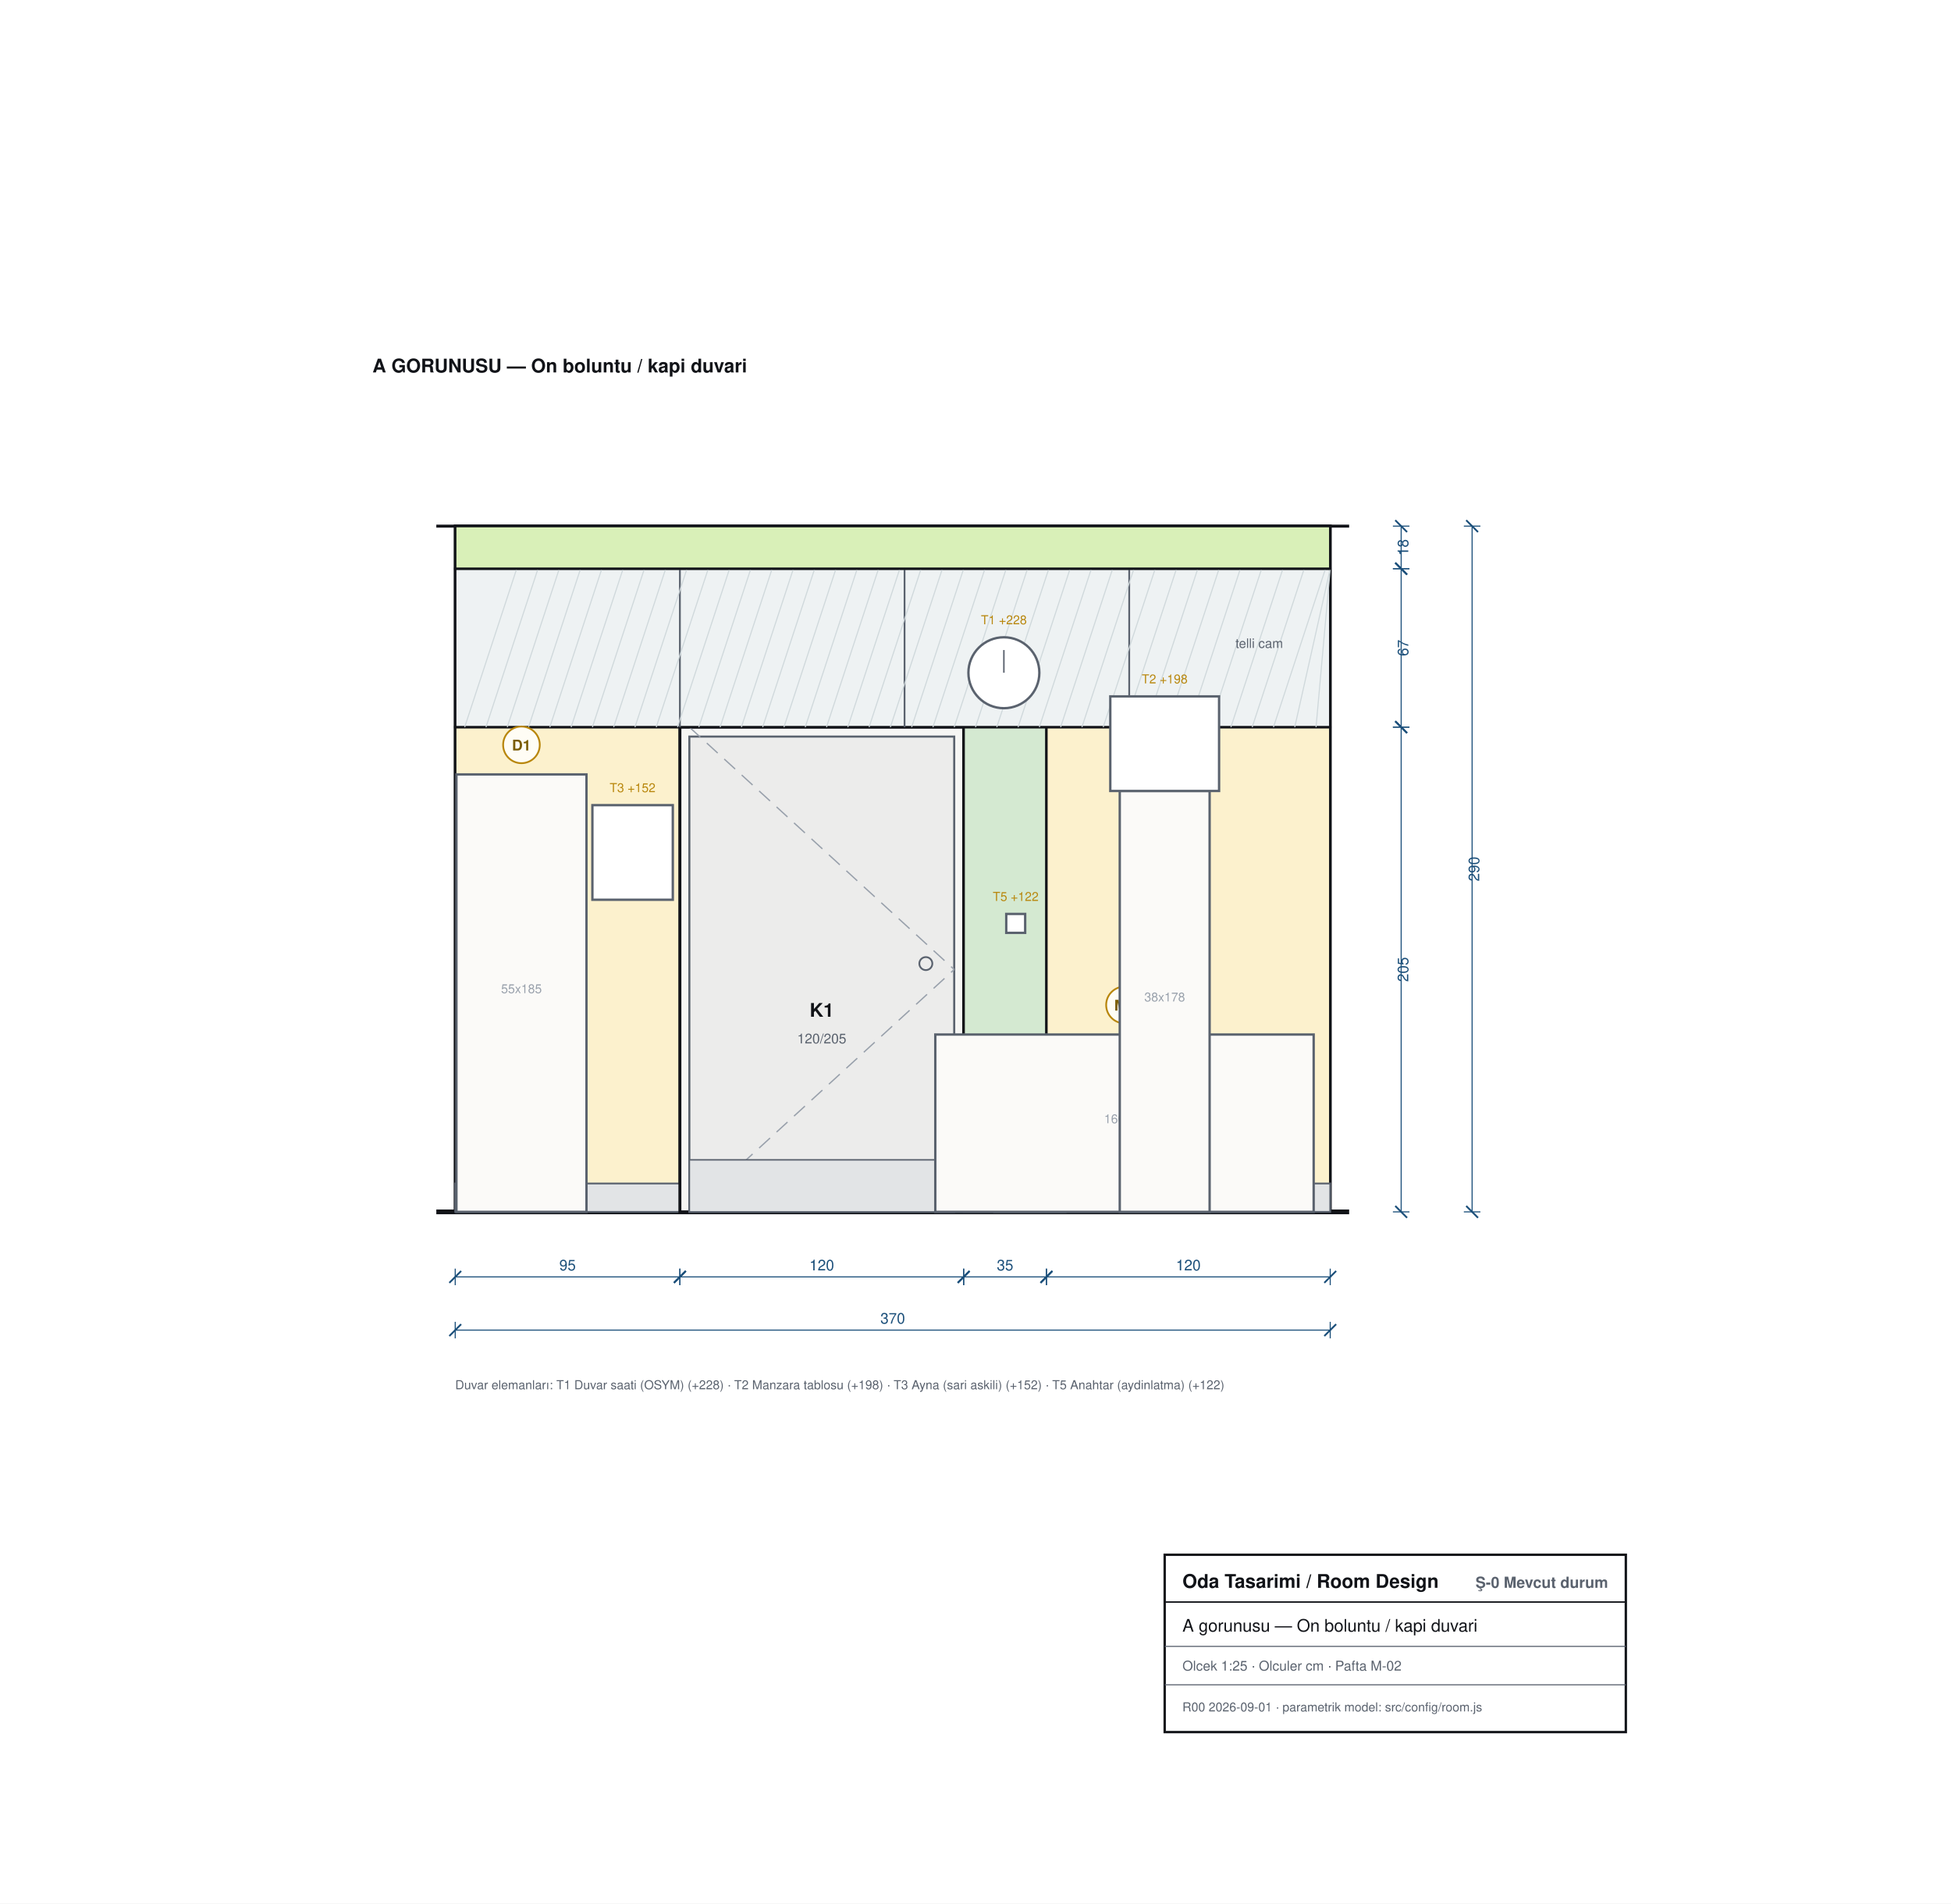
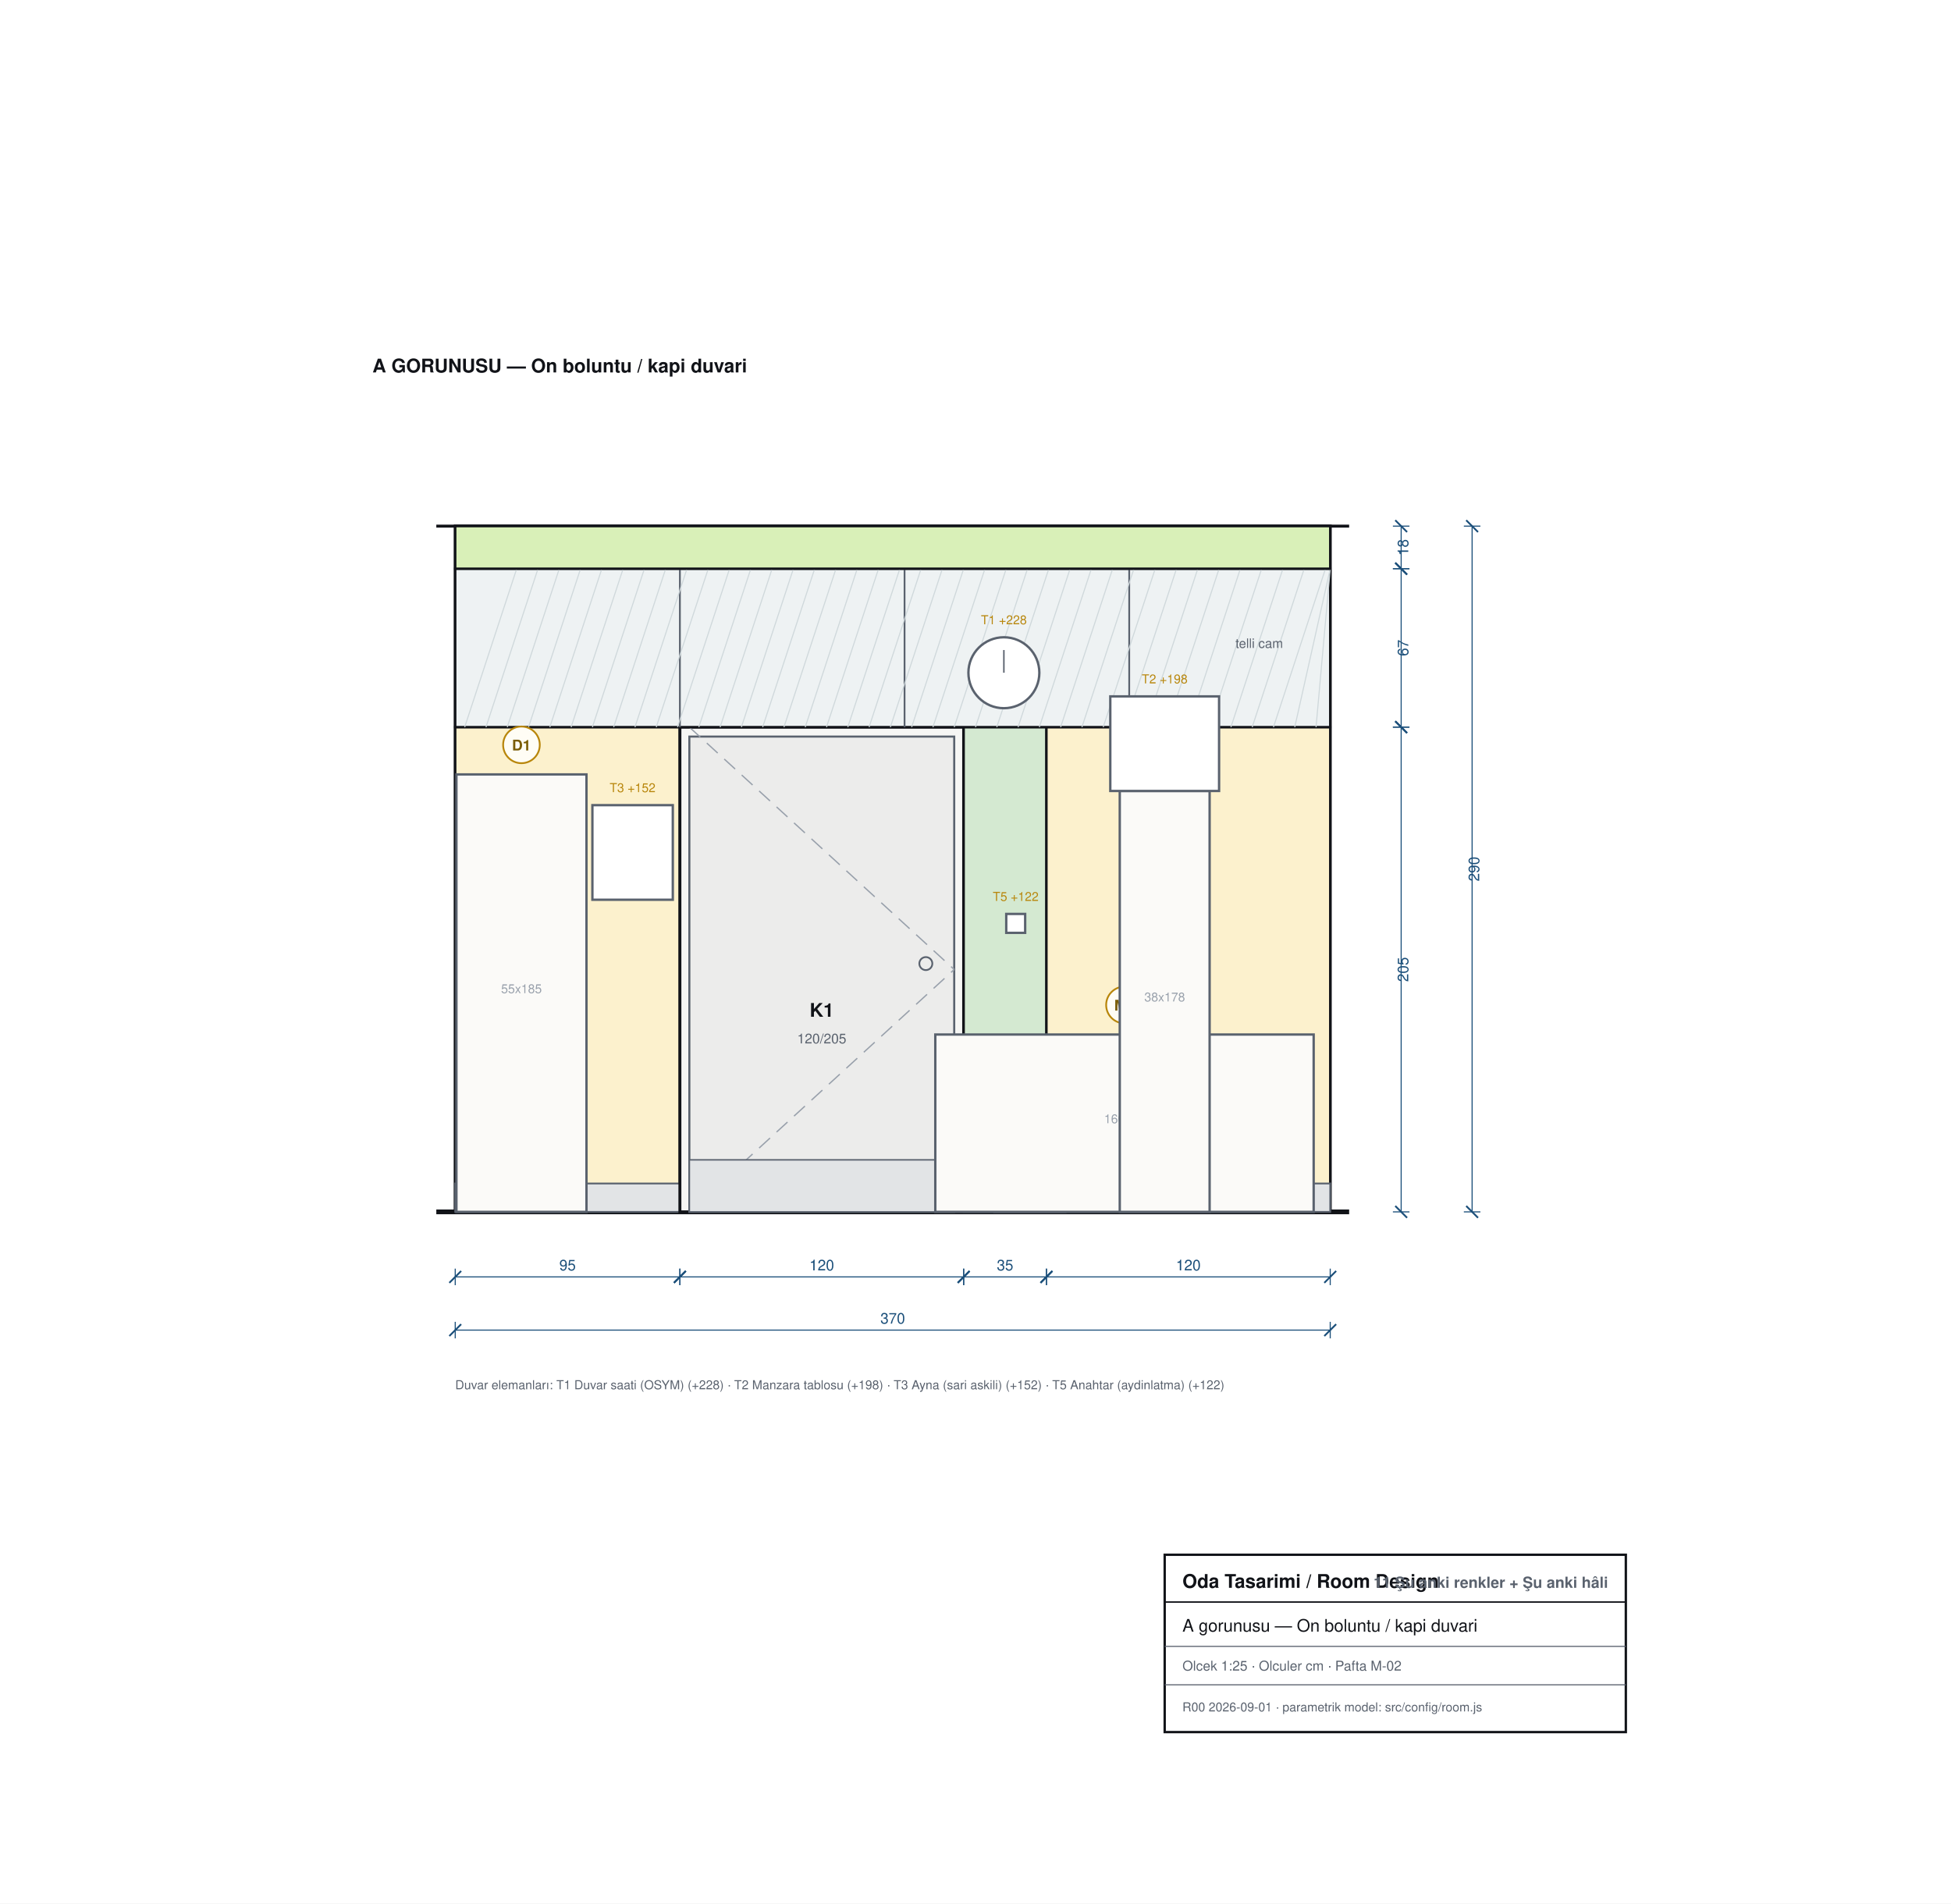
<svg xmlns="http://www.w3.org/2000/svg" width="330mm" height="322mm" viewBox="0 0 330 322" font-family="Helvetica,Arial,sans-serif">
  <rect width="330" height="322" fill="#ffffff" />
  <rect x="77.00" y="89.00" width="148.00" height="116.00" fill="#ffffff" stroke="#111318" stroke-width="0.5" />
  <line x1="73.80" y1="205.00" x2="228.20" y2="205.00" stroke="#111318" stroke-width="0.8" />
  <line x1="73.80" y1="89.00" x2="228.20" y2="89.00" stroke="#111318" stroke-width="0.5" />
  <rect x="77.00" y="123.00" width="38.00" height="82.00" fill="#fcf1cd" stroke="#111318" stroke-width="0.4" />
  <rect x="77.00" y="200.20" width="38.00" height="4.80" fill="#e2e4e6" stroke="#5a626e" stroke-width="0.3" />
  <rect x="115.00" y="123.00" width="48.00" height="82.00" fill="#f6f6f4" stroke="#111318" stroke-width="0.5" />
  <rect x="116.60" y="124.60" width="44.80" height="80.40" fill="#ececeb" stroke="#5a626e" stroke-width="0.35" />
  <line x1="116.60" y1="205.00" x2="161.40" y2="164.00" stroke="#98a0ab" stroke-width="0.22" stroke-dasharray="2.5 1.5" />
  <line x1="116.60" y1="123.00" x2="161.40" y2="164.00" stroke="#98a0ab" stroke-width="0.22" stroke-dasharray="2.5 1.5" />
  <circle cx="156.60" cy="163.00" r="1.10" fill="none" stroke="#5a626e" stroke-width="0.3" />
  <rect x="116.60" y="196.20" width="44.80" height="8.80" fill="#e2e4e6" stroke="#5a626e" stroke-width="0.25" />
  <text x="139.00" y="172.00" font-size="3.2" fill="#111318" text-anchor="middle" font-weight="700">K1</text>
  <text x="139.00" y="176.50" font-size="2.3" fill="#5a626e" text-anchor="middle">120/205</text>
  <rect x="163.00" y="123.00" width="14.00" height="82.00" fill="#d4e9d1" stroke="#111318" stroke-width="0.4" />
  <rect x="163.00" y="200.20" width="14.00" height="4.80" fill="#e2e4e6" stroke="#5a626e" stroke-width="0.3" />
  <rect x="177.00" y="123.00" width="48.00" height="82.00" fill="#fcf1cd" stroke="#111318" stroke-width="0.4" />
  <rect x="177.00" y="200.20" width="48.00" height="4.80" fill="#e2e4e6" stroke="#5a626e" stroke-width="0.3" />
  <rect x="77.00" y="96.20" width="148.00" height="26.80" fill="#eef2f3" stroke="#111318" stroke-width="0.4" />
  <line x1="115.00" y1="96.20" x2="115.00" y2="123.00" stroke="#5a626e" stroke-width="0.3" />
  <line x1="153.00" y1="96.20" x2="153.00" y2="123.00" stroke="#5a626e" stroke-width="0.3" />
  <line x1="191.00" y1="96.20" x2="191.00" y2="123.00" stroke="#5a626e" stroke-width="0.3" />
  <line x1="78.60" y1="123.00" x2="87.40" y2="96.20" stroke="#cfd8db" stroke-width="0.18" />
  <line x1="82.20" y1="123.00" x2="91.00" y2="96.20" stroke="#cfd8db" stroke-width="0.18" />
  <line x1="85.80" y1="123.00" x2="94.60" y2="96.20" stroke="#cfd8db" stroke-width="0.18" />
  <line x1="89.40" y1="123.00" x2="98.20" y2="96.20" stroke="#cfd8db" stroke-width="0.18" />
  <line x1="93.00" y1="123.00" x2="101.80" y2="96.20" stroke="#cfd8db" stroke-width="0.18" />
  <line x1="96.60" y1="123.00" x2="105.40" y2="96.20" stroke="#cfd8db" stroke-width="0.18" />
  <line x1="100.20" y1="123.00" x2="109.00" y2="96.20" stroke="#cfd8db" stroke-width="0.18" />
  <line x1="103.80" y1="123.00" x2="112.60" y2="96.20" stroke="#cfd8db" stroke-width="0.18" />
  <line x1="107.40" y1="123.00" x2="116.20" y2="96.20" stroke="#cfd8db" stroke-width="0.18" />
  <line x1="111.00" y1="123.00" x2="119.80" y2="96.20" stroke="#cfd8db" stroke-width="0.18" />
  <line x1="114.60" y1="123.00" x2="123.40" y2="96.20" stroke="#cfd8db" stroke-width="0.18" />
  <line x1="118.20" y1="123.00" x2="127.00" y2="96.20" stroke="#cfd8db" stroke-width="0.18" />
  <line x1="121.80" y1="123.00" x2="130.60" y2="96.20" stroke="#cfd8db" stroke-width="0.18" />
  <line x1="125.40" y1="123.00" x2="134.20" y2="96.20" stroke="#cfd8db" stroke-width="0.18" />
  <line x1="129.00" y1="123.00" x2="137.80" y2="96.20" stroke="#cfd8db" stroke-width="0.18" />
  <line x1="132.60" y1="123.00" x2="141.40" y2="96.20" stroke="#cfd8db" stroke-width="0.18" />
  <line x1="136.20" y1="123.00" x2="145.00" y2="96.20" stroke="#cfd8db" stroke-width="0.18" />
  <line x1="139.80" y1="123.00" x2="148.60" y2="96.20" stroke="#cfd8db" stroke-width="0.18" />
  <line x1="143.40" y1="123.00" x2="152.20" y2="96.20" stroke="#cfd8db" stroke-width="0.18" />
  <line x1="147.00" y1="123.00" x2="155.80" y2="96.20" stroke="#cfd8db" stroke-width="0.18" />
  <line x1="150.60" y1="123.00" x2="159.40" y2="96.20" stroke="#cfd8db" stroke-width="0.18" />
  <line x1="154.20" y1="123.00" x2="163.00" y2="96.20" stroke="#cfd8db" stroke-width="0.18" />
  <line x1="157.80" y1="123.00" x2="166.60" y2="96.20" stroke="#cfd8db" stroke-width="0.18" />
  <line x1="161.40" y1="123.00" x2="170.20" y2="96.20" stroke="#cfd8db" stroke-width="0.18" />
  <line x1="165.00" y1="123.00" x2="173.80" y2="96.20" stroke="#cfd8db" stroke-width="0.18" />
  <line x1="168.60" y1="123.00" x2="177.40" y2="96.20" stroke="#cfd8db" stroke-width="0.18" />
  <line x1="172.20" y1="123.00" x2="181.00" y2="96.20" stroke="#cfd8db" stroke-width="0.18" />
  <line x1="175.80" y1="123.00" x2="184.60" y2="96.20" stroke="#cfd8db" stroke-width="0.18" />
  <line x1="179.40" y1="123.00" x2="188.20" y2="96.20" stroke="#cfd8db" stroke-width="0.18" />
  <line x1="183.00" y1="123.00" x2="191.80" y2="96.20" stroke="#cfd8db" stroke-width="0.18" />
  <line x1="186.60" y1="123.00" x2="195.40" y2="96.20" stroke="#cfd8db" stroke-width="0.18" />
  <line x1="190.20" y1="123.00" x2="199.00" y2="96.20" stroke="#cfd8db" stroke-width="0.18" />
  <line x1="193.80" y1="123.00" x2="202.60" y2="96.20" stroke="#cfd8db" stroke-width="0.18" />
  <line x1="197.40" y1="123.00" x2="206.20" y2="96.20" stroke="#cfd8db" stroke-width="0.18" />
  <line x1="201.00" y1="123.00" x2="209.80" y2="96.20" stroke="#cfd8db" stroke-width="0.18" />
  <line x1="204.60" y1="123.00" x2="213.40" y2="96.20" stroke="#cfd8db" stroke-width="0.18" />
  <line x1="208.20" y1="123.00" x2="217.00" y2="96.20" stroke="#cfd8db" stroke-width="0.18" />
  <line x1="211.80" y1="123.00" x2="220.60" y2="96.20" stroke="#cfd8db" stroke-width="0.18" />
  <line x1="215.40" y1="123.00" x2="224.20" y2="96.20" stroke="#cfd8db" stroke-width="0.18" />
  <line x1="219.00" y1="123.00" x2="225.00" y2="96.20" stroke="#cfd8db" stroke-width="0.18" />
  <line x1="222.60" y1="123.00" x2="225.00" y2="96.20" stroke="#cfd8db" stroke-width="0.18" />
  <text x="213.00" y="109.60" font-size="2.2" fill="#5a626e" text-anchor="middle">telli cam</text>
  <rect x="77.00" y="89.00" width="148.00" height="7.20" fill="#d9f0b8" stroke="#111318" stroke-width="0.4" />
  <line x1="238.40" y1="123.00" x2="235.60" y2="123.00" stroke="#1b4f7a" stroke-width="0.18" />
  <line x1="238.40" y1="205.00" x2="235.60" y2="205.00" stroke="#1b4f7a" stroke-width="0.18" />
  <line x1="237.00" y1="123.00" x2="237.00" y2="205.00" stroke="#1b4f7a" stroke-width="0.18" />
  <line x1="236.00" y1="122.00" x2="238.00" y2="124.00" stroke="#1b4f7a" stroke-width="0.3" />
  <line x1="236.00" y1="204.00" x2="238.00" y2="206.00" stroke="#1b4f7a" stroke-width="0.3" />
  <text x="238.20" y="164.00" font-size="2.5" fill="#1b4f7a" text-anchor="middle" transform="rotate(-90 238.20 164.00)">205</text>
  <line x1="238.40" y1="96.20" x2="235.60" y2="96.20" stroke="#1b4f7a" stroke-width="0.18" />
  <line x1="238.40" y1="123.00" x2="235.60" y2="123.00" stroke="#1b4f7a" stroke-width="0.18" />
  <line x1="237.00" y1="96.20" x2="237.00" y2="123.00" stroke="#1b4f7a" stroke-width="0.18" />
  <line x1="236.00" y1="95.20" x2="238.00" y2="97.20" stroke="#1b4f7a" stroke-width="0.3" />
  <line x1="236.00" y1="122.00" x2="238.00" y2="124.00" stroke="#1b4f7a" stroke-width="0.3" />
  <text x="238.20" y="109.60" font-size="2.5" fill="#1b4f7a" text-anchor="middle" transform="rotate(-90 238.20 109.60)">67</text>
  <line x1="238.40" y1="89.00" x2="235.60" y2="89.00" stroke="#1b4f7a" stroke-width="0.18" />
  <line x1="238.40" y1="96.20" x2="235.60" y2="96.20" stroke="#1b4f7a" stroke-width="0.18" />
  <line x1="237.00" y1="89.00" x2="237.00" y2="96.20" stroke="#1b4f7a" stroke-width="0.18" />
  <line x1="236.00" y1="88.00" x2="238.00" y2="90.00" stroke="#1b4f7a" stroke-width="0.3" />
  <line x1="236.00" y1="95.20" x2="238.00" y2="97.20" stroke="#1b4f7a" stroke-width="0.3" />
  <text x="238.20" y="92.60" font-size="2.5" fill="#1b4f7a" text-anchor="middle" transform="rotate(-90 238.20 92.60)">18</text>
  <line x1="250.40" y1="89.00" x2="247.60" y2="89.00" stroke="#1b4f7a" stroke-width="0.18" />
  <line x1="250.40" y1="205.00" x2="247.60" y2="205.00" stroke="#1b4f7a" stroke-width="0.18" />
  <line x1="249.00" y1="89.00" x2="249.00" y2="205.00" stroke="#1b4f7a" stroke-width="0.18" />
  <line x1="248.00" y1="88.00" x2="250.00" y2="90.00" stroke="#1b4f7a" stroke-width="0.3" />
  <line x1="248.00" y1="204.00" x2="250.00" y2="206.00" stroke="#1b4f7a" stroke-width="0.3" />
  <text x="250.20" y="147.00" font-size="2.5" fill="#1b4f7a" text-anchor="middle" transform="rotate(-90 250.20 147.00)">290</text>
  <line x1="77.00" y1="214.60" x2="77.00" y2="217.40" stroke="#1b4f7a" stroke-width="0.18" />
  <line x1="115.00" y1="214.60" x2="115.00" y2="217.40" stroke="#1b4f7a" stroke-width="0.18" />
  <line x1="77.00" y1="216.00" x2="115.00" y2="216.00" stroke="#1b4f7a" stroke-width="0.18" />
  <line x1="76.00" y1="217.00" x2="78.00" y2="215.00" stroke="#1b4f7a" stroke-width="0.3" />
  <line x1="114.00" y1="217.00" x2="116.00" y2="215.00" stroke="#1b4f7a" stroke-width="0.3" />
  <text x="96.00" y="214.90" font-size="2.5" fill="#1b4f7a" text-anchor="middle">95</text>
  <line x1="115.00" y1="214.60" x2="115.00" y2="217.40" stroke="#1b4f7a" stroke-width="0.18" />
  <line x1="163.00" y1="214.60" x2="163.00" y2="217.40" stroke="#1b4f7a" stroke-width="0.18" />
  <line x1="115.00" y1="216.00" x2="163.00" y2="216.00" stroke="#1b4f7a" stroke-width="0.18" />
  <line x1="114.00" y1="217.00" x2="116.00" y2="215.00" stroke="#1b4f7a" stroke-width="0.3" />
  <line x1="162.00" y1="217.00" x2="164.00" y2="215.00" stroke="#1b4f7a" stroke-width="0.3" />
  <text x="139.00" y="214.90" font-size="2.5" fill="#1b4f7a" text-anchor="middle">120</text>
  <line x1="163.00" y1="214.60" x2="163.00" y2="217.40" stroke="#1b4f7a" stroke-width="0.18" />
  <line x1="177.00" y1="214.60" x2="177.00" y2="217.40" stroke="#1b4f7a" stroke-width="0.18" />
  <line x1="163.00" y1="216.00" x2="177.00" y2="216.00" stroke="#1b4f7a" stroke-width="0.18" />
  <line x1="162.00" y1="217.00" x2="164.00" y2="215.00" stroke="#1b4f7a" stroke-width="0.3" />
  <line x1="176.00" y1="217.00" x2="178.00" y2="215.00" stroke="#1b4f7a" stroke-width="0.3" />
  <text x="170.00" y="214.90" font-size="2.5" fill="#1b4f7a" text-anchor="middle">35</text>
  <line x1="177.00" y1="214.60" x2="177.00" y2="217.40" stroke="#1b4f7a" stroke-width="0.18" />
  <line x1="225.00" y1="214.60" x2="225.00" y2="217.40" stroke="#1b4f7a" stroke-width="0.18" />
  <line x1="177.00" y1="216.00" x2="225.00" y2="216.00" stroke="#1b4f7a" stroke-width="0.18" />
  <line x1="176.00" y1="217.00" x2="178.00" y2="215.00" stroke="#1b4f7a" stroke-width="0.3" />
  <line x1="224.00" y1="217.00" x2="226.00" y2="215.00" stroke="#1b4f7a" stroke-width="0.3" />
  <text x="201.00" y="214.90" font-size="2.5" fill="#1b4f7a" text-anchor="middle">120</text>
  <line x1="77.00" y1="223.60" x2="77.00" y2="226.40" stroke="#1b4f7a" stroke-width="0.18" />
  <line x1="225.00" y1="223.60" x2="225.00" y2="226.40" stroke="#1b4f7a" stroke-width="0.18" />
  <line x1="77.00" y1="225.00" x2="225.00" y2="225.00" stroke="#1b4f7a" stroke-width="0.18" />
  <line x1="76.00" y1="226.00" x2="78.00" y2="224.00" stroke="#1b4f7a" stroke-width="0.3" />
  <line x1="224.00" y1="226.00" x2="226.00" y2="224.00" stroke="#1b4f7a" stroke-width="0.3" />
  <text x="151.00" y="223.90" font-size="2.5" fill="#1b4f7a" text-anchor="middle">370</text>
  <rect x="168.20" y="188.20" width="12.00" height="16.80" fill="#fbfaf8" stroke="#5a626e" stroke-width="0.4" />
  <circle cx="174.20" cy="183.20" r="3.10" fill="#fffdf5" stroke="#b8860b" stroke-width="0.3" />
  <text x="174.20" y="184.15" font-size="2.5" fill="#7a5c05" text-anchor="middle" font-weight="700">W1</text>
  <text x="174.20" y="196.60" font-size="2.1" fill="#98a0ab" text-anchor="middle">30x42</text>
  <rect x="158.20" y="175.00" width="64.00" height="30.00" fill="#fbfaf8" stroke="#5a626e" stroke-width="0.4" />
  <circle cx="190.20" cy="170.00" r="3.10" fill="#fffdf5" stroke="#b8860b" stroke-width="0.3" />
  <text x="190.20" y="170.95" font-size="2.5" fill="#7a5c05" text-anchor="middle" font-weight="700">M1</text>
  <text x="190.20" y="190.00" font-size="2.1" fill="#98a0ab" text-anchor="middle">160x75</text>
  <rect x="77.20" y="131.00" width="22.00" height="74.00" fill="#fbfaf8" stroke="#5a626e" stroke-width="0.4" />
  <circle cx="88.20" cy="126.00" r="3.10" fill="#fffdf5" stroke="#b8860b" stroke-width="0.3" />
  <text x="88.20" y="126.95" font-size="2.5" fill="#7a5c05" text-anchor="middle" font-weight="700">D1</text>
  <text x="88.20" y="168.00" font-size="2.1" fill="#98a0ab" text-anchor="middle">55x185</text>
  <rect x="189.40" y="133.80" width="15.20" height="71.20" fill="#fbfaf8" stroke="#5a626e" stroke-width="0.4" />
  <circle cx="197.00" cy="128.80" r="3.10" fill="#fffdf5" stroke="#b8860b" stroke-width="0.3" />
  <text x="197.00" y="129.75" font-size="2.5" fill="#7a5c05" text-anchor="middle" font-weight="700">C1</text>
  <text x="197.00" y="169.40" font-size="2.1" fill="#98a0ab" text-anchor="middle">38x178</text>
  <circle cx="169.80" cy="113.80" r="6.00" fill="#ffffff" stroke="#5a626e" stroke-width="0.4" />
  <line x1="169.80" y1="113.80" x2="169.80" y2="109.96" stroke="#5a626e" stroke-width="0.25" />
  <text x="169.80" y="105.60" font-size="2.1" fill="#b8860b" text-anchor="middle">T1  +228</text>
  <rect x="187.80" y="117.80" width="18.40" height="16.00" fill="#ffffff" stroke="#5a626e" stroke-width="0.4" />
  <text x="197.00" y="115.60" font-size="2.1" fill="#b8860b" text-anchor="middle">T2  +198</text>
  <rect x="100.20" y="136.20" width="13.60" height="16.00" fill="#ffffff" stroke="#5a626e" stroke-width="0.4" />
  <text x="107.00" y="134.00" font-size="2.1" fill="#b8860b" text-anchor="middle">T3  +152</text>
  <rect x="170.20" y="154.60" width="3.20" height="3.20" fill="#ffffff" stroke="#5a626e" stroke-width="0.4" />
  <text x="171.80" y="152.40" font-size="2.1" fill="#b8860b" text-anchor="middle">T5  +122</text>
  <text x="77.00" y="235.00" font-size="2.1" fill="#5a626e" text-anchor="start">Duvar elemanları:  T1 Duvar saati (OSYM) (+228)   ·   T2 Manzara tablosu (+198)   ·   T3 Ayna (sari askili) (+152)   ·   T5 Anahtar (aydinlatma) (+122)</text>
  <text x="63.00" y="63.00" font-size="3.2" fill="#111318" text-anchor="start" font-weight="700">A GORUNUSU — On boluntu / kapi duvari</text>
  <rect x="197.00" y="263.00" width="78.00" height="30.00" fill="#ffffff" stroke="#111318" stroke-width="0.4" />
  <line x1="197.00" y1="271.00" x2="275.00" y2="271.00" stroke="#111318" stroke-width="0.25" />
  <line x1="197.00" y1="278.50" x2="275.00" y2="278.50" stroke="#5a626e" stroke-width="0.18" />
  <line x1="197.00" y1="285.00" x2="275.00" y2="285.00" stroke="#5a626e" stroke-width="0.18" />
  <text x="200.00" y="268.60" font-size="3.2" fill="#111318" text-anchor="start" font-weight="700">Oda Tasarimi / Room Design</text>
  <text x="200.00" y="276.00" font-size="2.9" fill="#111318" text-anchor="start">A gorunusu — On boluntu / kapi duvari</text>
  <text x="200.00" y="282.60" font-size="2.3" fill="#5a626e" text-anchor="start">Olcek 1:25  ·  Olculer cm  ·  Pafta M-02</text>
-   <text x="272.00" y="268.60" font-size="2.6" fill="#5a626e" text-anchor="end" font-weight="700">Ş-0 Mevcut durum</text>
+   <text x="272.00" y="268.60" font-size="2.6" fill="#5a626e" text-anchor="end" font-weight="700">11 Şu anki renkler + Şu anki hâli</text>
  <text x="200.00" y="289.50" font-size="2.1" fill="#5a626e" text-anchor="start">R00  2026-09-01  ·  parametrik model: src/config/room.js</text>
</svg>
